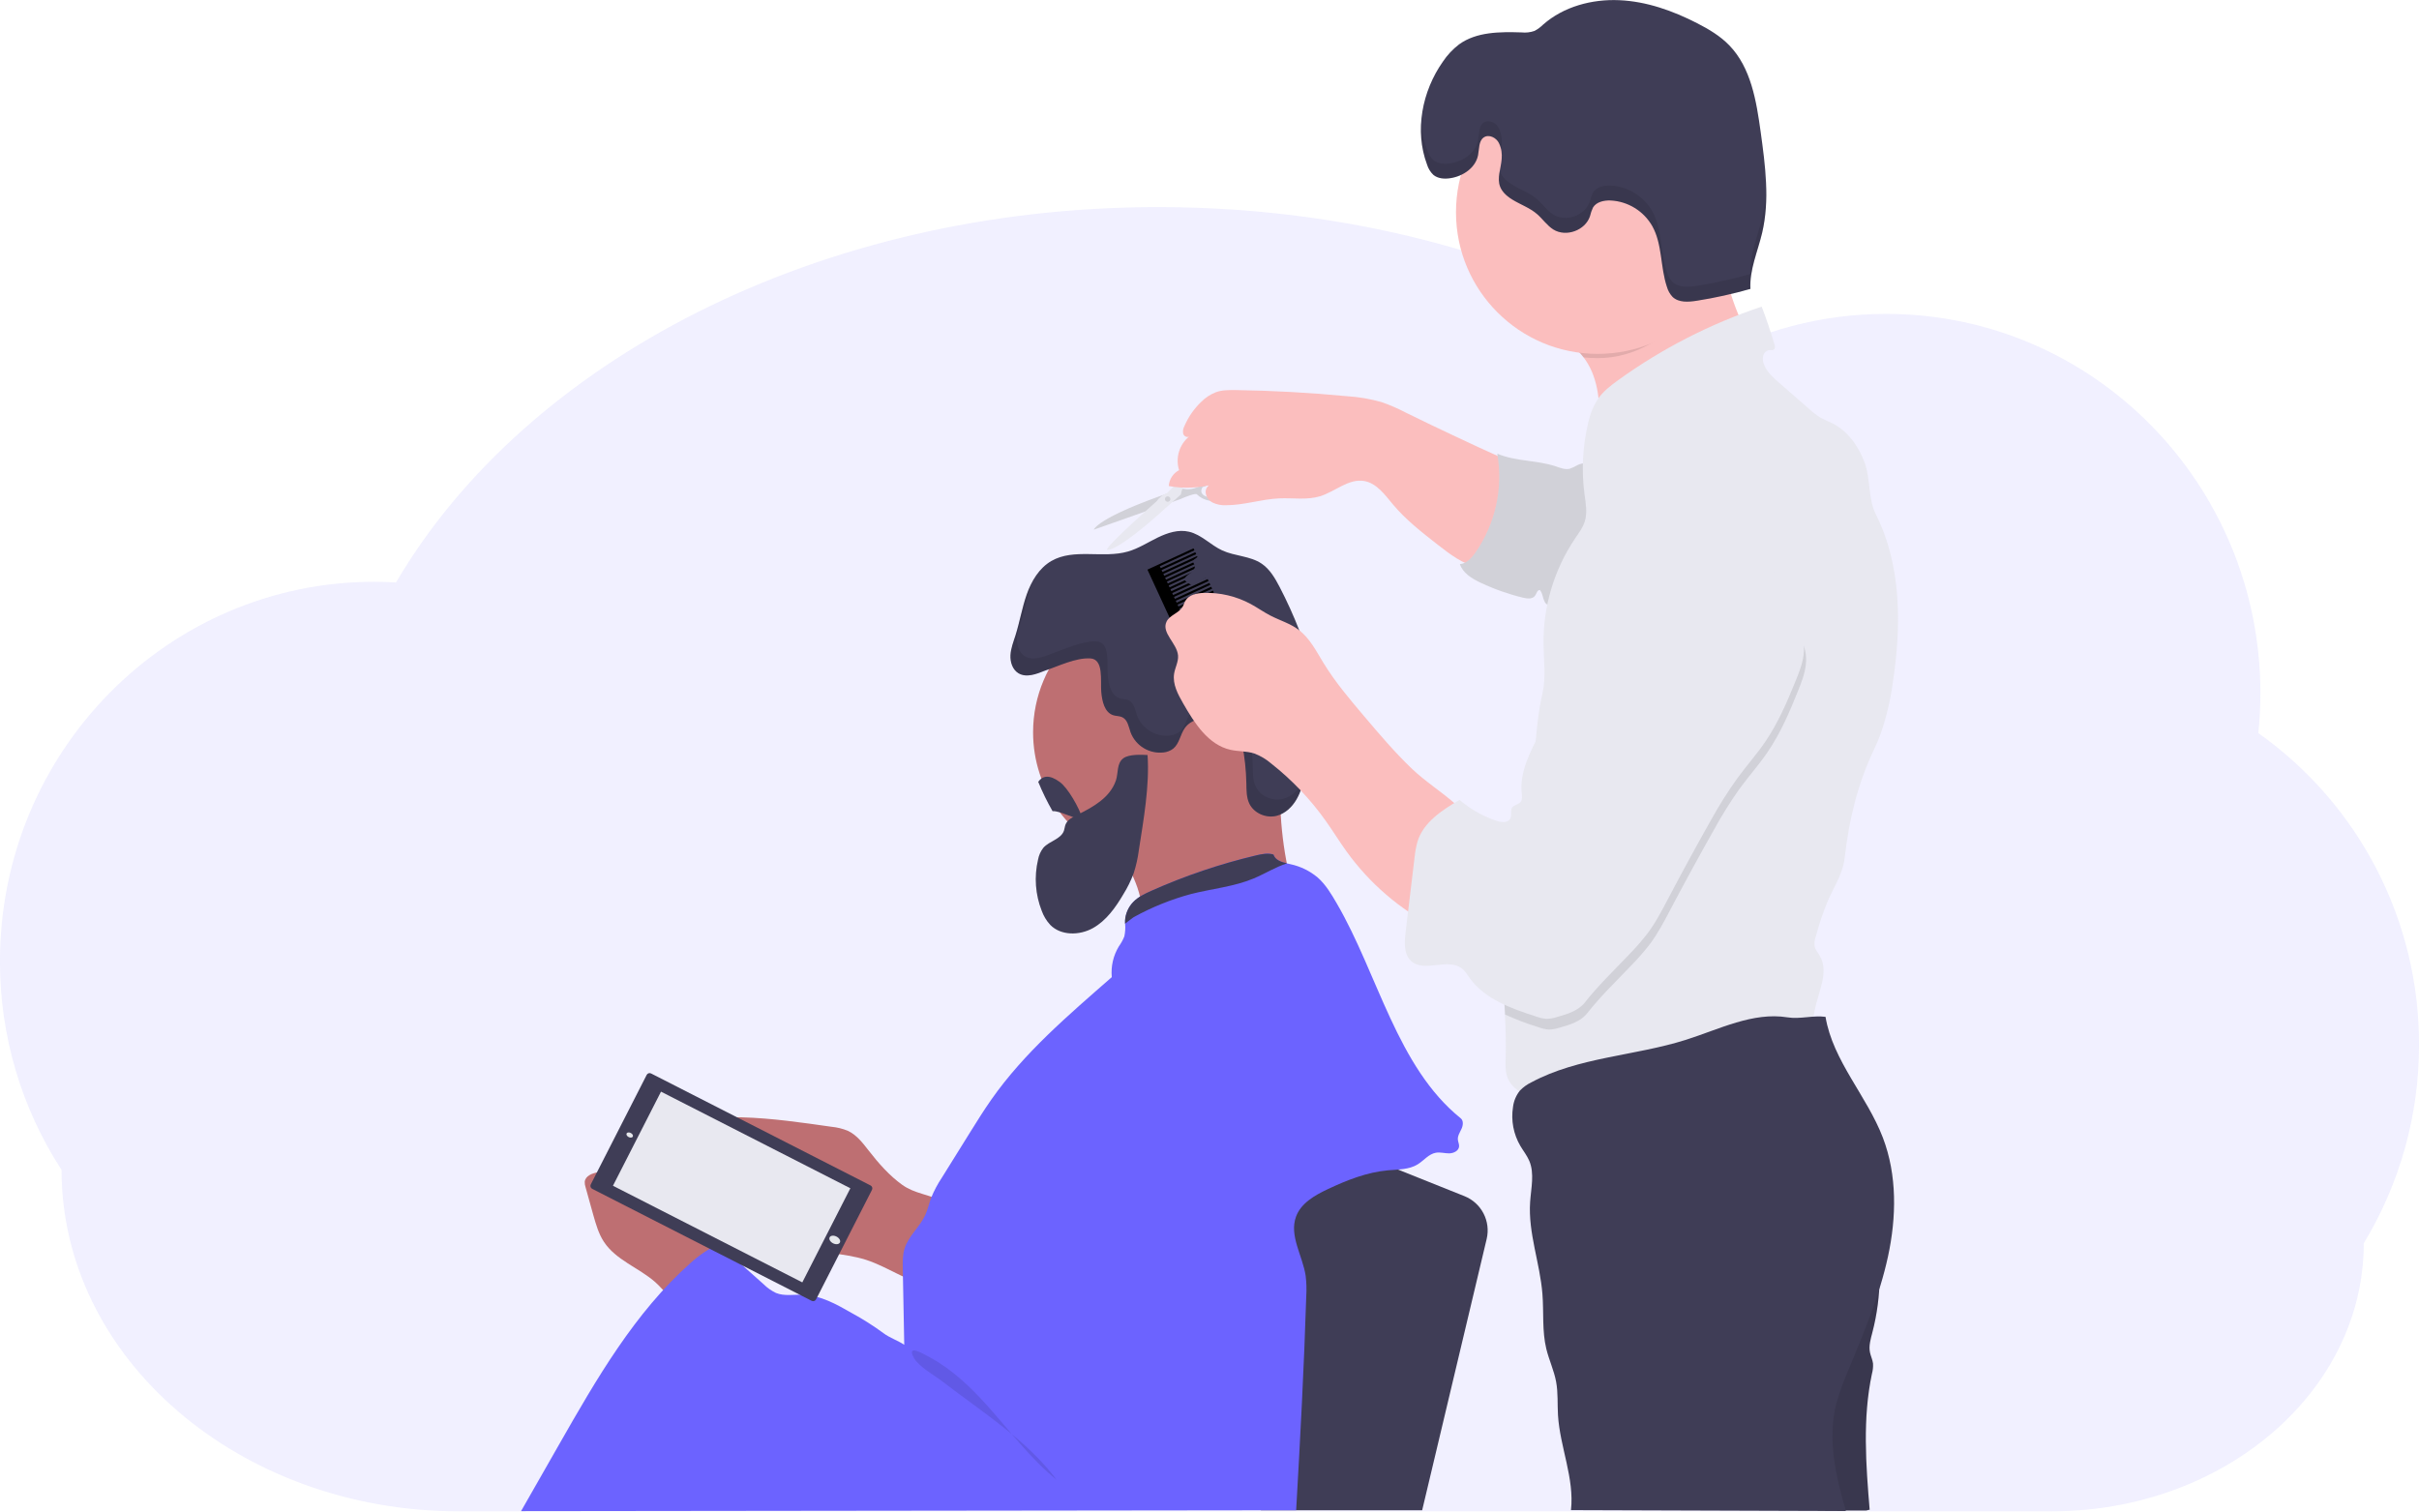
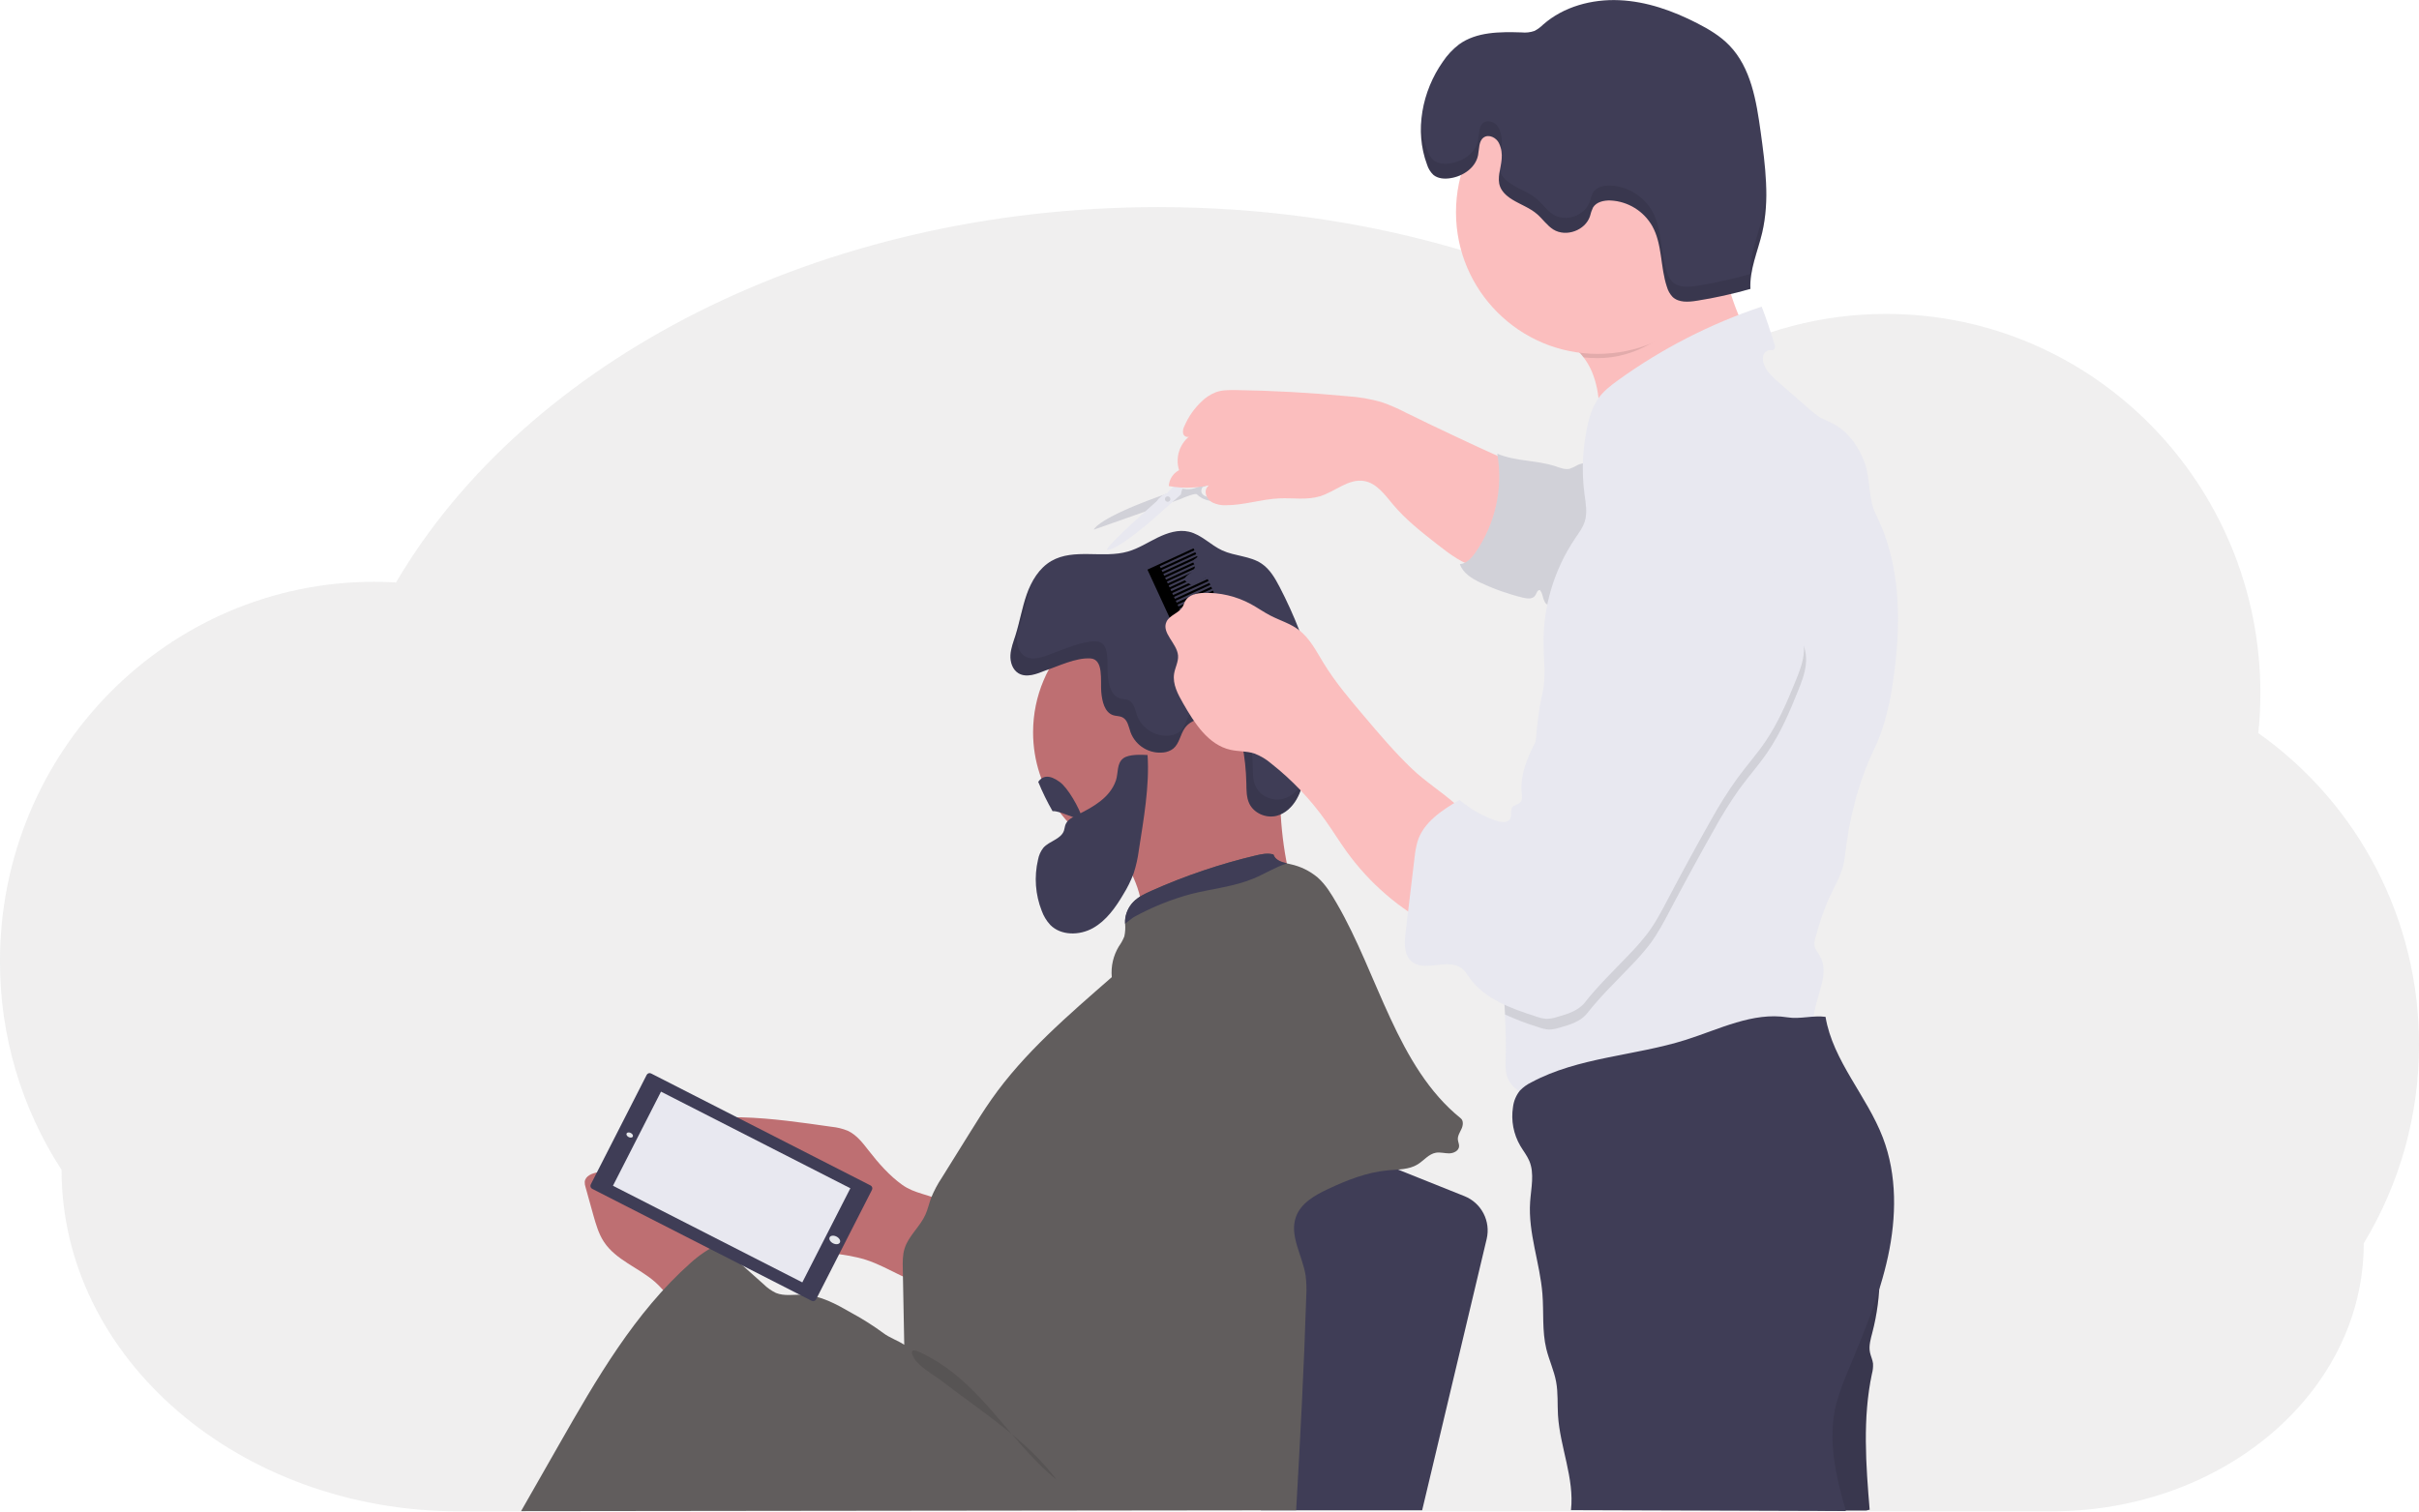
<svg xmlns="http://www.w3.org/2000/svg" id="ab6f8699-530a-465f-bc42-bb735d7a1b39" data-name="Layer 1" width="1144" height="714.9" viewBox="0 0 1144 714.9">
-   <path d="M1172,586.79a180,180,0,0,0-76-147.42,184.71,184.71,0,0,0,1-18.77c0-99.14-79.24-179.51-177-179.51a174.28,174.28,0,0,0-85.91,22.54c-69.19-45.52-159.52-73.07-258.34-73.07-160.79,0-299.1,72.95-360.46,177.55-3.41-.2-6.84-.31-10.3-.31-97.74,0-177,80.37-177,179.51A180.53,180.53,0,0,0,57.12,646h0c0,89.2,84.19,161.5,188,161.5H998.24c81.54,0,147.64-56.77,147.64-126.81h0A180.52,180.52,0,0,0,1172,586.79Z" transform="translate(-28 -92.59)" fill="#6c63ff" opacity="0.1" />
+   <path d="M1172,586.79a180,180,0,0,0-76-147.42,184.71,184.71,0,0,0,1-18.77c0-99.14-79.24-179.51-177-179.51a174.28,174.28,0,0,0-85.91,22.54c-69.19-45.52-159.52-73.07-258.34-73.07-160.79,0-299.1,72.95-360.46,177.55-3.41-.2-6.84-.31-10.3-.31-97.74,0-177,80.37-177,179.51A180.53,180.53,0,0,0,57.12,646h0c0,89.2,84.19,161.5,188,161.5H998.24c81.54,0,147.64-56.77,147.64-126.81h0A180.52,180.52,0,0,0,1172,586.79Z" transform="translate(-28 -92.59)" fill="#615d5d" opacity="0.1" />
  <path d="M856.58,256.72c-7.54,3.18-15.1,6.37-22.12,10.57-3.19,1.9-6.25,4-9.53,5.73-3.53,1.88-7.28,3.3-11,4.82a245.21,245.21,0,0,0-29.84,14.62c.83-10.75-.74-22.43-7.17-30.81a27,27,0,0,0-3.14-3.46c-4.55-4.22-11-5.31-15.47-9,2.72-4.78,8.76-9.12,12.87-12.77q6.66-5.89,13.82-11.17a196.76,196.76,0,0,1,30.35-18.43c6.76-3.31,13.82-6.27,21.28-7.28a4.62,4.62,0,0,1,2.81.25c1.16.64,1.58,2.08,1.86,3.37,1.39,6.45,2.1,13.07,3.26,19.57a83.48,83.48,0,0,0,2.31,9.89,120.66,120.66,0,0,0,4.31,11.31Q853.89,250.32,856.58,256.72Z" transform="translate(-28 -92.59)" fill="#fbbebe" />
  <path d="M642.57,439A63,63,0,0,1,528.8,476.29,62.84,62.84,0,0,1,516.57,439a63,63,0,0,1,126,0Z" transform="translate(-28 -92.59)" fill="#be6f72" />
  <path d="M557,494.52c3.37,5.81,6.77,11.67,8.93,18s3,13.34,1.22,19.81c21.46-11.3,47-10.39,70.62-16.11a2.54,2.54,0,0,0,1.63-.86,2.59,2.59,0,0,0,0-2.08,172.89,172.89,0,0,1-5.63-56.2l-12.33,7.29a157.84,157.84,0,0,1-16.75,9c-8.15,3.57-16.8,5.73-25.31,8.23-6.74,2-20.12,4.59-24.36,10.48A11.9,11.9,0,0,1,557,494.52Z" transform="translate(-28 -92.59)" fill="#be6f72" />
  <path d="M522.29,409.8c-4.1,1.65-8.92,3.55-12.69,1.24-2.77-1.71-3.91-5.26-3.74-8.51s1.41-6.33,2.39-9.43c2-6.37,3.08-13,5.31-19.34s5.87-12.45,11.65-15.8c10.64-6.16,24.41-1.07,36.22-4.48,5-1.43,9.35-4.31,14-6.57s9.88-4,14.9-2.79c5.88,1.37,10.22,6.32,15.7,8.84,6,2.76,13.18,2.57,18.64,6.26,3.87,2.62,6.31,6.85,8.48,11a208.81,208.81,0,0,1,16.35,41.9,63.54,63.54,0,0,1,2.67,16c.05,6.94-1.83,13.74-3.69,20.44l-3,10.6c-1.11,4-2.25,8-4.35,11.62s-5.34,6.67-9.35,7.72c-5,1.29-10.82-1.21-13-5.89-1.34-2.9-1.28-6.22-1.35-9.41a104.74,104.74,0,0,0-2-18.6c-.62-3.07-1.45-6.26-3.54-8.58-2.7-3-7-4-11-4.07-4.68-.06-9.81,1.21-12.54,5-2.19,3.06-2.57,7.36-5.48,9.75a9.07,9.07,0,0,1-4.45,1.81,14.87,14.87,0,0,1-15.73-9.45c-.92-2.64-1.37-5.92-3.87-7.16-1.3-.65-2.85-.53-4.24-.95-4.26-1.29-5.38-6.69-5.77-11.12-.45-5.19,1.28-15.44-5.17-15.79C536.69,403.66,528.68,407.67,522.29,409.8Z" transform="translate(-28 -92.59)" fill="#3f3d56" />
  <path d="M537.4,478.09c-2.22,1.07-4.65,2.32-5.52,4.62-.34.9-.4,1.89-.71,2.81-1.41,4.07-6.91,4.87-9.75,8.11a12.77,12.77,0,0,0-2.51,5.61,40.68,40.68,0,0,0,1.76,24.24,19.56,19.56,0,0,0,4,6.6c5.08,5.18,13.84,5.08,20.17,1.55s10.7-9.72,14.41-16a55.68,55.68,0,0,0,4.91-10,61,61,0,0,0,2.43-10.89c2.22-14.41,5.12-30.39,4.12-45-3-.19-8.73-.4-11.38,1.48-3.32,2.36-2.4,7.12-3.6,10.57C552.89,470.09,544.65,474.47,537.4,478.09Z" transform="translate(-28 -92.59)" fill="#3f3d56" />
  <path d="M540,480c-3.75.23-10.47-3.92-14.23-3.71A117.11,117.11,0,0,1,519,462.43c2-2.87,5.22-3.57,10.09,0C533,465.18,538.4,474.69,540,480Z" transform="translate(-28 -92.59)" fill="#3f3d56" />
  <path d="M596.53,322c-4.07,2.15-6.59,2.25-8.6,1.82s-6,1.57-6,1.57c-35.25,12.06-36.64,17.75-36.64,17.75l40.81-14.41c7.85-3.44,8-2.23,8-2.23,6,5.64,13.64,1.82,13.64,1.82s10.57-5,7.46-9.81S600.61,319.89,596.53,322Zm17-.9s-3,8-13.79,6.7c0,0-5.3-.78-3.06-4.73,0,0,11-4.62,13.91-4.29S613.5,321.14,613.5,321.14Z" transform="translate(-28 -92.59)" fill="#e8e8f0" />
  <path d="M596.53,322c-4.07,2.15-6.59,2.25-8.6,1.82s-6,1.57-6,1.57c-35.25,12.06-36.64,17.75-36.64,17.75l40.81-14.41c7.85-3.44,8-2.23,8-2.23,6,5.64,13.64,1.82,13.64,1.82s10.57-5,7.46-9.81S600.61,319.89,596.53,322Zm17-.9s-3,8-13.79,6.7c0,0-5.3-.78-3.06-4.73,0,0,11-4.62,13.91-4.29S613.5,321.14,613.5,321.14Z" transform="translate(-28 -92.59)" opacity="0.1" />
  <path d="M598.77,299.7c-6.1.2-7.37,4.76-7.37,4.76a8.79,8.79,0,0,0-.57,10.53L580,325.76a10.89,10.89,0,0,0-5.06,4s-23.78,21-23.43,22.91c0,0,3.88,2,28.49-20.43l6.46-5.72s1.43-10.69,11.52-12.72c0,0,1,.44,1.53-1.94a11.34,11.34,0,0,1,2.23-3.07C603.08,307.55,604.87,299.49,598.77,299.7Zm1.71,7.23s-3.27,8.44-7.93,6-.13-8.07-.13-8.07C600.5,297,600.48,306.93,600.48,306.93Z" transform="translate(-28 -92.59)" fill="#e8e8f0" />
  <circle cx="552.21" cy="236.08" r="1.29" opacity="0.1" />
  <path d="M693.06,287.88a85.16,85.16,0,0,0-11.69-5.08A77.82,77.82,0,0,0,665,280q-26.26-2.5-52.68-2.9c-3.11,0-6.29-.07-9.24,1a19.71,19.71,0,0,0-7,4.59,34.85,34.85,0,0,0-8,11.58,5.14,5.14,0,0,0-.5,3.58c.4,1.16,2,1.93,2.91,1.11A14.91,14.91,0,0,0,585.61,315a9.11,9.11,0,0,0-4.87,7.5,47.69,47.69,0,0,0,21.86-1.06c-2.12-.54-4.31,1.45-4.44,3.63a5.94,5.94,0,0,0,3.31,5.25,13.29,13.29,0,0,0,6.36,1.26c8.47,0,16.71-2.87,25.16-3.24,6.46-.29,13.12.88,19.29-1,7.16-2.22,13.55-8.51,20.93-7.2,5.89,1.05,9.73,6.52,13.57,11.1,6.14,7.31,13.73,13.23,21.26,19.1,5.8,4.52,11.86,9.16,19.05,10.69a10.58,10.58,0,0,0,6.52-.31,11.13,11.13,0,0,0,4.24-4c7.75-11,7.76-24.85,7.31-37.74-.23-6.59-1.67-7.48-7.77-10.21Q726.77,304,716.23,299,704.59,293.56,693.06,287.88Z" transform="translate(-28 -92.59)" fill="#fbbebe" />
  <path d="M774.11,312.56a21.09,21.09,0,0,1-3.76,1.77c-2.19.52-4.42-.41-6.55-1.13-9-3-19-2.29-27.7-6a63,63,0,0,1-10.39,46.85c-1.8,2.56-4.17,5.18-7.29,5.38,1.39,4.27,5.67,6.85,9.73,8.77a104.46,104.46,0,0,0,20.24,7.14c2,.47,4.44.7,5.6-1,.7-1,1-2.71,2.23-2.65,1.88,2,1.26,6.1,3.86,7a5,5,0,0,0,2.47,0l5.8-1a10.63,10.63,0,0,0,4.88-1.68,9.56,9.56,0,0,0,2.23-2.84c6.5-11.07,9-23.88,10-36.53.49-6.28,1.1-12.94.67-19.24C785.73,312,778.81,310.37,774.11,312.56Z" transform="translate(-28 -92.59)" fill="#e8e8f0" />
  <path d="M774.11,312.56a21.09,21.09,0,0,1-3.76,1.77c-2.19.52-4.42-.41-6.55-1.13-9-3-19-2.29-27.7-6a63,63,0,0,1-10.39,46.85c-1.8,2.56-4.17,5.18-7.29,5.38,1.39,4.27,5.67,6.85,9.73,8.77a104.46,104.46,0,0,0,20.24,7.14c2,.47,4.44.7,5.6-1,.7-1,1-2.71,2.23-2.65,1.88,2,1.26,6.1,3.86,7a5,5,0,0,0,2.47,0l5.8-1a10.63,10.63,0,0,0,4.88-1.68,9.56,9.56,0,0,0,2.23-2.84c6.5-11.07,9-23.88,10-36.53.49-6.28,1.1-12.94.67-19.24C785.73,312,778.81,310.37,774.11,312.56Z" transform="translate(-28 -92.59)" opacity="0.1" />
  <path d="M438.88,636.93c-2.85-3.66-5.78-7.54-10-9.47a27.38,27.38,0,0,0-7.6-1.86c-14.07-2-28.17-4.08-42.37-4.47-4.64-.13-9.62,0-13.4,2.71-4.33,3.09-6,8.78-6.24,14.09a39.74,39.74,0,0,0,15.32,33c8.5,6.48,19.24,9.19,29.72,11.33,5.51,1.13,11.05,2.14,16.61,3s11.22,1.54,16.59,3.26c11.48,3.68,21.61,12,33.65,12.69a2.65,2.65,0,0,0,1.65-.28,2.8,2.8,0,0,0,1-1.7c2.65-9.35,11.84-31.74,0-38.28-6.19-3.41-13.06-3.56-19.12-7.89S443.48,642.84,438.88,636.93Z" transform="translate(-28 -92.59)" fill="#be6f72" />
  <path d="M337.79,699c-7.79-6.78-18.54-10.37-24.2-19-2.49-3.8-3.75-8.26-5-12.64l-3.68-13.22a6.89,6.89,0,0,1-.38-2.53c.28-2.76,3.53-4.07,6.27-4.5,14-2.18,28.58,3.46,39.06,13s17.21,22.7,21.16,36.34a3.41,3.41,0,0,1,.12,2.18,3.36,3.36,0,0,1-1.54,1.46c-5.06,3-11.86,7.37-17.77,8.29S342,702.62,337.79,699Z" transform="translate(-28 -92.59)" fill="#be6f72" />
  <path d="M679.57,642l41,16.41a17.47,17.47,0,0,1,10.51,20.26L700.57,807H624.29l13.28-146S666.57,637,679.57,642Z" transform="translate(-28 -92.59)" fill="#3f3d56" />
-   <path d="M719.17,626.6c-.76,1.66-1.88,3.3-1.71,5.11.1,1.08.66,2.1.58,3.17-.16,2.1-2.59,3.27-4.69,3.29s-4.21-.66-6.28-.3c-3.4.58-5.7,3.71-8.64,5.52-4.1,2.52-9.22,2.37-14,2.8-10,.9-19.46,4.65-28.51,8.92-6.15,2.9-12.68,6.62-15,13-3.33,9,3.13,18.48,4.56,28a53.73,53.73,0,0,1,.28,9.66c-1.05,33.62-2.86,67.63-4.78,101.21l-366.56.43,18.05-31.63c17.6-30.85,35.67-62.28,62.22-85.87a55.9,55.9,0,0,1,13.14-8.84l21.29,19a21.42,21.42,0,0,0,5.85,4.13c4,1.63,8.48.7,12.77.84,8.25.27,15.79,4.48,22.95,8.59a131.73,131.73,0,0,1,15.12,9.59c2.82,2.16,6.89,3.51,9.83,5.5l-.69-35.9c-.07-3.24-.12-6.56.85-9.65,1.88-6,7.25-10.24,9.83-15.95,1.17-2.57,1.74-5.37,2.72-8a54.5,54.5,0,0,1,5.14-9.65l13.27-21.32c3.28-5.26,6.55-10.52,10.11-15.59,15.57-22.21,36.53-40,56.92-57.85a23.82,23.82,0,0,1,3.35-14.56,22.37,22.37,0,0,0,2.58-4.69,19.56,19.56,0,0,0,.37-6c0-.51,0-1,0-1.54a13.94,13.94,0,0,1,3.86-8.72c2.34-2.43,5.47-3.91,8.55-5.29A279.3,279.3,0,0,1,622,497.23c2.71-.64,5.58-1.24,8.25-.43.81,2.61,3.57,3.53,6.33,4.19l1.77.41a29.64,29.64,0,0,1,12.74,6.22c3.87,3.38,6.53,7.9,9.12,12.35,19.47,33.43,28.44,77.29,58.56,101.58C720.23,622.7,719.93,625,719.17,626.6Z" transform="translate(-28 -92.59)" fill="#6c63ff" />
+   <path d="M719.17,626.6c-.76,1.66-1.88,3.3-1.71,5.11.1,1.08.66,2.1.58,3.17-.16,2.1-2.59,3.27-4.69,3.29s-4.21-.66-6.28-.3c-3.4.58-5.7,3.71-8.64,5.52-4.1,2.52-9.22,2.37-14,2.8-10,.9-19.46,4.65-28.51,8.92-6.15,2.9-12.68,6.62-15,13-3.33,9,3.13,18.48,4.56,28a53.73,53.73,0,0,1,.28,9.66c-1.05,33.62-2.86,67.63-4.78,101.21l-366.56.43,18.05-31.63c17.6-30.85,35.67-62.28,62.22-85.87a55.9,55.9,0,0,1,13.14-8.84l21.29,19a21.42,21.42,0,0,0,5.85,4.13c4,1.63,8.48.7,12.77.84,8.25.27,15.79,4.48,22.95,8.59a131.73,131.73,0,0,1,15.12,9.59c2.82,2.16,6.89,3.51,9.83,5.5l-.69-35.9c-.07-3.24-.12-6.56.85-9.65,1.88-6,7.25-10.24,9.83-15.95,1.17-2.57,1.74-5.37,2.72-8a54.5,54.5,0,0,1,5.14-9.65l13.27-21.32c3.28-5.26,6.55-10.52,10.11-15.59,15.57-22.21,36.53-40,56.92-57.85a23.82,23.82,0,0,1,3.35-14.56,22.37,22.37,0,0,0,2.58-4.69,19.56,19.56,0,0,0,.37-6c0-.51,0-1,0-1.54a13.94,13.94,0,0,1,3.86-8.72c2.34-2.43,5.47-3.91,8.55-5.29A279.3,279.3,0,0,1,622,497.23c2.71-.64,5.58-1.24,8.25-.43.81,2.61,3.57,3.53,6.33,4.19l1.77.41a29.64,29.64,0,0,1,12.74,6.22c3.87,3.38,6.53,7.9,9.12,12.35,19.47,33.43,28.44,77.29,58.56,101.58C720.23,622.7,719.93,625,719.17,626.6Z" transform="translate(-28 -92.59)" fill="#615d5d" />
  <path d="M842,216c-10.54,23.17-31.31,46-58.43,46a66,66,0,0,1-6.63-.33,27,27,0,0,0-3.14-3.46c-4.55-4.22-11-5.31-15.47-9,2.72-4.78,8.76-9.12,12.87-12.77q6.66-5.89,13.82-11.17a196.76,196.76,0,0,1,30.35-18.43c6.76-3.31,13.82-6.27,21.28-7.28a4.62,4.62,0,0,1,2.81.25c1.16.64,1.58,2.08,1.86,3.37C842.71,209.58,840.84,209.5,842,216Z" transform="translate(-28 -92.59)" opacity="0.1" />
  <circle cx="755.57" cy="100.4" r="67" fill="#fbbebe" />
  <path d="M923.1,415.82a121.77,121.77,0,0,1-5.68,23.79c-1,2.81-2.23,5.55-3.5,8.25-7.45,15.79-11.54,32.86-13.49,50.22a27.77,27.77,0,0,1-.75,4.05c-1.47,5.6-4.57,10.6-6.94,15.87a129.24,129.24,0,0,0-6,17.53,9.78,9.78,0,0,0-.56,4.71c.37,1.69,1.59,3,2.45,4.53,4.44,7.65-.69,17-2.42,25.66-.59,3-.85,6.26-2.8,8.6-1.66,2-4.24,2.92-6.69,3.76a757.3,757.3,0,0,1-106.94,27.84c-5.41,1-11,1.93-16.37.93s-10.72-4.32-12.56-9.5c-1.06-3-.88-6.26-.79-9.44.2-6.68,0-13.4-.36-20.13-1.16-22.15-3.79-44.38,2-65.6,1.73-6.26,4.17-12.3,6.13-18.49,3.83-12.07,4.82-24.55,5.78-37.07.79-10.32,1.56-20.68,3.87-30.86,1.72-7.59.58-15.48.48-23.26a87.59,87.59,0,0,1,15-50c1.73-2.55,3.63-5.07,4.54-8,1.28-4.2.4-8.71-.18-13.07a91.76,91.76,0,0,1,1.74-33.31,34,34,0,0,1,4.61-11.49c2.49-3.63,6.06-6.37,9.63-8.95a253,253,0,0,1,67.83-34.75c2.23,5.64,4.37,12.23,6.08,18,.23.78.39,1.77-.25,2.27s-1.3.23-2,.25a3.6,3.6,0,0,0-3.09,2.65,6.54,6.54,0,0,0,.38,4.24c1.36,3.5,4.29,6.11,7.11,8.58L883.54,286a34.71,34.71,0,0,0,5.53,4.22c1.78,1,3.72,1.71,5.55,2.63,7.34,3.71,12.41,10.94,15.24,18.66s1.55,17,5.24,24.33C927.36,360.14,927.26,388.89,923.1,415.82Z" transform="translate(-28 -92.59)" fill="#e8e8f0" />
  <path d="M913.78,670.08a107.22,107.22,0,0,1-.31,52.85c-.81,3.09-1.76,6.29-1.12,9.42.37,1.78,1.24,3.45,1.44,5.26a15.4,15.4,0,0,1-.53,4.9c-4.44,21-2.85,42.82-1.06,64.25-.76,0-1,.35-1.8.35H891.13c-.34-5.63-7.34-9.85-10.76-14.34A37.12,37.12,0,0,1,874,761.58c3-12,11.84-21.59,16.37-33.06,5-12.62,4.57-26.91,9.88-39.39C903.3,681.92,909,676.29,913.78,670.08Z" transform="translate(-28 -92.59)" fill="#3f3d56" />
  <path d="M913.78,670.08a107.22,107.22,0,0,1-.31,52.85c-.81,3.09-1.76,6.29-1.12,9.42.37,1.78,1.24,3.45,1.44,5.26a15.4,15.4,0,0,1-.53,4.9c-4.44,21-2.85,42.82-1.06,64.25-.76,0-1,.35-1.8.35H891.13c-.34-5.63-7.34-9.85-10.76-14.34A37.12,37.12,0,0,1,874,761.58c3-12,11.84-21.59,16.37-33.06,5-12.62,4.57-26.91,9.88-39.39C903.3,681.92,909,676.29,913.78,670.08Z" transform="translate(-28 -92.59)" opacity="0.1" />
  <path d="M873.34,573.83c-16.38-2.62-32.25,5.63-48.07,10.64-24.17,7.65-50.78,8.12-73.11,20.13a18.67,18.67,0,0,0-5.34,3.86,15.29,15.29,0,0,0-3.29,7.82A27.75,27.75,0,0,0,747,634.63c1.39,2.36,3.14,4.53,4.22,7.06,2.56,6,.85,12.92.41,19.48-1,14.65,4.68,28.91,5.82,43.55.68,8.63-.21,17.45,1.82,25.87,1.27,5.28,3.66,10.26,4.65,15.6s.56,10.56.89,15.84c.93,15.13,7.82,29.83,6.14,44.9l130,.43c-4.82-16.77-8.83-34.11-4.46-51a120.23,120.23,0,0,1,5.64-15.65c7.27-17.57,14.74-35.19,18.75-53.77s4.37-38.42-2.42-56.18c-7.56-19.8-23.63-36.27-27.13-57.17C885.33,572.79,879.35,574.79,873.34,573.83Z" transform="translate(-28 -92.59)" fill="#3f3d56" />
  <path d="M736.91,160.31c-1.26-2.64-4.83-4.38-7.23-2.71S727.59,163,727,166c-1.14,5.9-7,9.92-13,10.86-2.81.45-5.94.27-8.12-1.55a11.3,11.3,0,0,1-3-4.89c-6-16-2.35-34.68,7.47-48.64A34.23,34.23,0,0,1,718,113.6c8.27-6,19.33-6,29.56-5.68a14,14,0,0,0,6.15-.71,17,17,0,0,0,4.08-3c9.69-8.52,23.08-12.1,36-11.53s25.35,5,36.83,10.89c5.49,2.81,10.87,6,15.17,10.44,10.33,10.63,12.85,26.38,14.88,41.06,2.18,15.84,4.35,32.12.68,47.69-2.08,8.82-6,17.44-5.54,26.49a213.89,213.89,0,0,1-25.28,5.59c-4,.63-8.62,1-11.55-1.83a11.44,11.44,0,0,1-2.64-4.68c-3.17-9.37-2.11-20.07-6.9-28.73a24.1,24.1,0,0,0-19.77-12.18c-3.14-.11-6.71.66-8.32,3.35a20.67,20.67,0,0,0-1.42,4.12c-2.22,6.69-11.31,10-17.3,6.27-3-1.88-5.05-5-7.76-7.34-3.44-2.95-7.85-4.47-11.71-6.85C730.3,179,741.89,170.76,736.91,160.31Z" transform="translate(-28 -92.59)" fill="#3f3d56" />
  <path d="M636.62,501c-5.47,1.75-10.45,4.92-15.77,7.15-9.37,3.91-19.67,4.82-29.5,7.32a121.18,121.18,0,0,0-27.11,10.92c-.63.34-2.61,2-4.19,3.14,0-.51,0-1,0-1.54a13.94,13.94,0,0,1,3.86-8.72c2.34-2.43,5.47-3.91,8.55-5.29A279.3,279.3,0,0,1,622,497.23c2.71-.64,5.58-1.24,8.25-.43C631.1,499.41,633.86,500.33,636.62,501Z" transform="translate(-28 -92.59)" fill="#3f3d56" />
  <path d="M494.85,757.45c10.76,12,20.41,25.1,32.93,35.22-14.45-19.19-35.18-32-53.92-46.47-3.8-2.94-11.4-7.11-13.7-11.36-3.63-6.66,4.39-1.93,7.72-.12C478.28,740.37,487,748.71,494.85,757.45Z" transform="translate(-28 -92.59)" opacity="0.1" />
  <path d="M882,407.17c-.51,4.32-2.12,8.42-3.75,12.44-4,10-8.29,19.9-14.33,28.77-4.16,6.11-9.11,11.63-13.45,17.6a202,202,0,0,0-12.24,19.73Q828,503.83,818.29,522.25c-3.09,5.88-6.16,11.81-10.15,17.12a118,118,0,0,1-9,10.24c-7,7.38-14.19,14.2-20.45,22.2-3.1,4-8.27,5.54-13.1,6.9a17.82,17.82,0,0,1-5,.9,17.26,17.26,0,0,1-5-1.11,126.72,126.72,0,0,1-15.8-6c-1.16-22.15-3.79-44.38,2-65.6,1.73-6.26,4.17-12.3,6.13-18.49,3.83-12.07,4.82-24.55,5.78-37.07,1.19-2.51,2.46-5,3.69-7.42,8.34-16.48,15.37-34.63,13.2-53a99,99,0,0,1-1.15-10,37.68,37.68,0,0,1,2.05-12.07,66.74,66.74,0,0,1,38-41,21.27,21.27,0,0,1,9-2c4,.21,7.83,2.29,11.73,1.53,13.21,5.81,23.9,15.73,31.89,27.75s8.43,28.08,17.12,39.6C881.8,398.23,882.5,402.86,882,407.17Z" transform="translate(-28 -92.59)" opacity="0.1" />
  <polygon points="564.86 260.31 564.44 259.4 548.1 266.94 545.37 268.2 542.65 269.45 565.69 319.4 568.41 318.14 571.14 316.88 587.48 309.34 587.06 308.44 570.72 315.98 570.3 315.07 586.64 307.53 586.22 306.62 569.88 314.16 569.46 313.25 585.8 305.71 585.39 304.8 569.04 312.34 568.62 311.44 584.97 303.9 584.55 302.99 568.2 310.53 567.78 309.62 584.13 302.08 583.71 301.17 567.37 308.71 566.95 307.8 583.29 300.26 582.87 299.36 566.53 306.9 566.11 305.99 582.45 298.45 582.03 297.54 565.69 305.08 565.27 304.17 581.62 296.63 581.2 295.72 564.85 303.26 564.43 302.36 580.78 294.81 580.36 293.91 564.01 301.45 563.6 300.54 579.94 293 579.52 292.09 563.18 299.63 562.76 298.72 579.1 291.18 578.68 290.27 562.34 297.81 561.92 296.91 578.26 289.37 577.85 288.46 561.5 296 561.08 295.09 577.43 287.55 577.01 286.64 560.66 294.18 560.25 293.27 576.59 285.74 576.17 284.83 559.83 292.37 559.41 291.46 575.75 283.92 575.33 283.01 558.99 290.55 558.57 289.64 574.91 282.1 574.5 281.19 558.15 288.74 557.73 287.83 574.08 280.29 573.66 279.38 557.31 286.92 556.89 286.01 573.24 278.47 572.82 277.56 556.48 285.1 556.06 284.19 572.4 276.65 571.98 275.75 555.64 283.29 555.22 282.38 571.56 274.84 571.14 273.93 554.8 281.47 554.38 280.56 570.73 273.02 570.31 272.12 553.96 279.65 553.54 278.75 569.89 271.21 569.47 270.3 553.12 277.84 552.71 276.93 569.05 269.39 568.63 268.48 552.29 276.02 551.87 275.11 568.21 267.57 567.79 266.67 551.45 274.21 551.03 273.3 567.37 265.76 566.96 264.85 550.61 272.39 550.19 271.48 566.54 263.94 566.12 263.03 549.77 270.57 549.35 269.67 565.7 262.13 565.28 261.22 548.93 268.76 548.52 267.85 564.86 260.31" />
  <path d="M644.16,462.76c-2.11,3.57-5.34,6.67-9.35,7.72-5,1.29-10.82-1.21-13-5.89-1.34-2.9-1.28-6.22-1.35-9.41a104.74,104.74,0,0,0-2-18.6c-.62-3.07-1.45-6.26-3.54-8.58-2.7-3-7-4-11-4.07-4.68-.06-9.81,1.21-12.54,5-2.19,3.06-2.57,7.36-5.48,9.75a9.07,9.07,0,0,1-4.45,1.81,14.87,14.87,0,0,1-15.73-9.45c-.92-2.64-1.37-5.92-3.87-7.16-1.3-.65-2.85-.53-4.24-.95-4.26-1.29-5.38-6.69-5.77-11.12-.45-5.19,1.28-15.44-5.17-15.79-6.9-.38-14.91,3.63-21.3,5.76-4.1,1.65-8.92,3.55-12.69,1.24-2.77-1.71-3.91-5.26-3.74-8.51s1.41-6.33,2.39-9.43c1.68-5.24,2.69-10.68,4.23-16a47.48,47.48,0,0,0-1.93,4.62c-2.22,6.31-3.26,13-5.3,19.34-1,3.1-2.22,6.18-2.39,9.43s1,6.8,3.74,8.51c3.77,2.31,8.59.41,12.69-1.24,6.39-2.13,14.4-6.14,21.3-5.76,6.45.35,4.72,10.6,5.17,15.79.39,4.43,1.51,9.83,5.77,11.12,1.39.42,2.94.3,4.24.95,2.5,1.24,3,4.52,3.87,7.16a14.87,14.87,0,0,0,15.73,9.45,9.07,9.07,0,0,0,4.45-1.81c2.91-2.39,3.29-6.69,5.48-9.75,2.73-3.81,7.86-5.08,12.54-5,4,.06,8.35,1.06,11,4.07,2.09,2.32,2.92,5.51,3.54,8.58a104.74,104.74,0,0,1,2,18.6c.07,3.19,0,6.51,1.35,9.41,2.17,4.68,8,7.18,13,5.89,4-1.05,7.24-4.15,9.35-7.72a40,40,0,0,0,3.68-9.24C644.62,461.94,644.4,462.35,644.16,462.76Z" transform="translate(-28 -92.59)" opacity="0.1" />
  <path d="M695.6,456.12c-8-7.68-15.23-16.18-22.41-24.66-6.88-8.11-13.78-16.26-19.32-25.33-3.43-5.61-6.49-11.73-11.76-15.66-4-3-8.89-4.4-13.31-6.69-3.18-1.65-6.11-3.74-9.25-5.45a44,44,0,0,0-22.34-5.27c-3.23.11-6.9.86-8.56,3.64-.57.95-.84,2.06-1.42,3-1.79,3-6.1,3.85-7.57,7-2.48,5.3,5,10.17,5.47,16,.22,2.92-1.39,5.64-1.86,8.53-.8,5,1.79,9.77,4.29,14.13,5.35,9.34,11.86,19.57,22.37,21.92,3.72.83,7.65.56,11.28,1.74a26.68,26.68,0,0,1,8,4.77A131,131,0,0,1,655.05,481c3.38,4.77,6.44,9.75,9.85,14.49a117.8,117.8,0,0,0,41.57,35.74l12.27-39c1.89-6,3.38-14.23-2-18.91C710,467.25,702.23,462.46,695.6,456.12Z" transform="translate(-28 -92.59)" fill="#fbbebe" />
  <path d="M829.17,322.42c-3.9.75-7.77-1.32-11.73-1.53a21.21,21.21,0,0,0-9,2,66.78,66.78,0,0,0-38,41A38.06,38.06,0,0,0,768.42,376c.06,3.35.76,6.65,1.15,10,2.17,18.34-4.86,36.5-13.19,53-4.61,9.11-9.81,18.72-8.72,28.87.14,1.36.36,2.89-.47,4-1,1.32-3.16,1.39-4.09,2.78s-.08,3.49-.82,5.06c-1,2.22-4.26,1.95-6.59,1.16a53,53,0,0,1-17.43-9.9c-8.31,4.85-17.2,10.63-19.93,19.85A44.05,44.05,0,0,0,697,498l-4.29,35.8c-.57,4.74-.85,10.3,2.73,13.46,6.17,5.46,17.16-1.61,23.76,3.33,1.69,1.26,2.79,3.14,4,4.85,7.21,9.89,19.62,14.24,31.26,18a17.57,17.57,0,0,0,5,1.1,17,17,0,0,0,5-.9c4.84-1.36,10-2.94,13.1-6.89,6.27-8,13.46-14.82,20.46-22.2a121.26,121.26,0,0,0,9-10.24c4-5.32,7.06-11.25,10.15-17.13q9.69-18.42,19.92-36.54A201.75,201.75,0,0,1,849.44,461c4.35-6,9.29-11.5,13.45-17.6,6-8.88,10.31-18.82,14.33-28.77,1.63-4,3.24-8.13,3.76-12.44s-.18-8.94-2.8-12.41c-8.69-11.53-9.12-27.58-17.11-39.6S842.39,328.22,829.17,322.42Z" transform="translate(-28 -92.59)" fill="#e8e8f0" />
  <path d="M593.13,357a1.89,1.89,0,0,0-.86,1.35c0,.5.41.89.63,1.34.61,1.28-.37,2.76-1.49,3.64s-2.48,1.56-3.09,2.85a1,1,0,0,0-.12.56,1.2,1.2,0,0,0,.44.66,5.45,5.45,0,0,0,2.47,1.62c1.53.32,3-.69,4.3-1.52a23.28,23.28,0,0,1,4.48-2.2,4.37,4.37,0,0,0,1.35-.67,3,3,0,0,0,.87-1.86c.34-2.51-1-4.92-2.53-7C597.74,353.32,594.7,355.65,593.13,357Z" transform="translate(-28 -92.59)" fill="#3f3d56" />
  <rect x="314.13" y="623.51" width="119.62" height="61.27" rx="1.54" transform="translate(310.2 -191.08) rotate(27.04)" fill="#3f3d56" />
  <rect x="323.8" y="629.09" width="100.54" height="49.98" transform="translate(310.19 -191.14) rotate(27.04)" fill="#e8e8f0" />
  <ellipse cx="325.81" cy="629.44" rx="1.09" ry="1.65" transform="translate(-410.95 540.95) rotate(-62.96)" fill="#e6e8ec" />
  <ellipse cx="422.77" cy="679.06" rx="1.79" ry="2.72" transform="translate(-402.25 654.38) rotate(-62.96)" fill="#e6e8ec" />
  <g opacity="0.1">
    <path d="M861.33,195.72c-2.08,8.82-6,17.44-5.54,26.49a213.89,213.89,0,0,1-25.28,5.59c-4,.63-8.62,1-11.55-1.83a11.44,11.44,0,0,1-2.64-4.68c-3.17-9.37-2.11-20.07-6.9-28.73a24.1,24.1,0,0,0-19.77-12.18c-3.14-.11-6.71.66-8.32,3.35a20.67,20.67,0,0,0-1.42,4.12c-2.22,6.69-11.31,10-17.3,6.27-3-1.88-5.05-5-7.76-7.34-3.44-2.95-7.85-4.47-11.71-6.85-3.48-2.14-5.15-4.3-5.86-6.53-.88,4.81-1.13,9.23,5.86,13.53,3.86,2.38,8.27,3.9,11.71,6.85,2.71,2.32,4.72,5.46,7.76,7.34,6,3.71,15.08.42,17.3-6.27a20.67,20.67,0,0,1,1.42-4.12c1.61-2.69,5.18-3.46,8.32-3.35a24.1,24.1,0,0,1,19.77,12.18c4.79,8.66,3.73,19.36,6.9,28.73A11.44,11.44,0,0,0,819,233c2.93,2.8,7.56,2.46,11.55,1.83a213.89,213.89,0,0,0,25.28-5.59c-.49-9.05,3.46-17.67,5.54-26.49a84,84,0,0,0,1.91-22A77.18,77.18,0,0,1,861.33,195.72Z" transform="translate(-28 -92.59)" />
    <path d="M737.88,163.11a15.63,15.63,0,0,0-1-9.8c-1.26-2.64-4.83-4.38-7.23-2.71S727.59,156,727,159c-1.14,5.9-7,9.92-13,10.86-2.81.45-5.94.27-8.12-1.55a11.3,11.3,0,0,1-3-4.89,46.46,46.46,0,0,1-2.77-12.94,47.64,47.64,0,0,0,2.77,19.94,11.3,11.3,0,0,0,3,4.89c2.18,1.82,5.31,2,8.12,1.55,5.93-.94,11.82-5,13-10.86.57-3,.18-6.63,2.66-8.35s6,.07,7.23,2.71A13.52,13.52,0,0,1,737.88,163.11Z" transform="translate(-28 -92.59)" />
  </g>
</svg>
